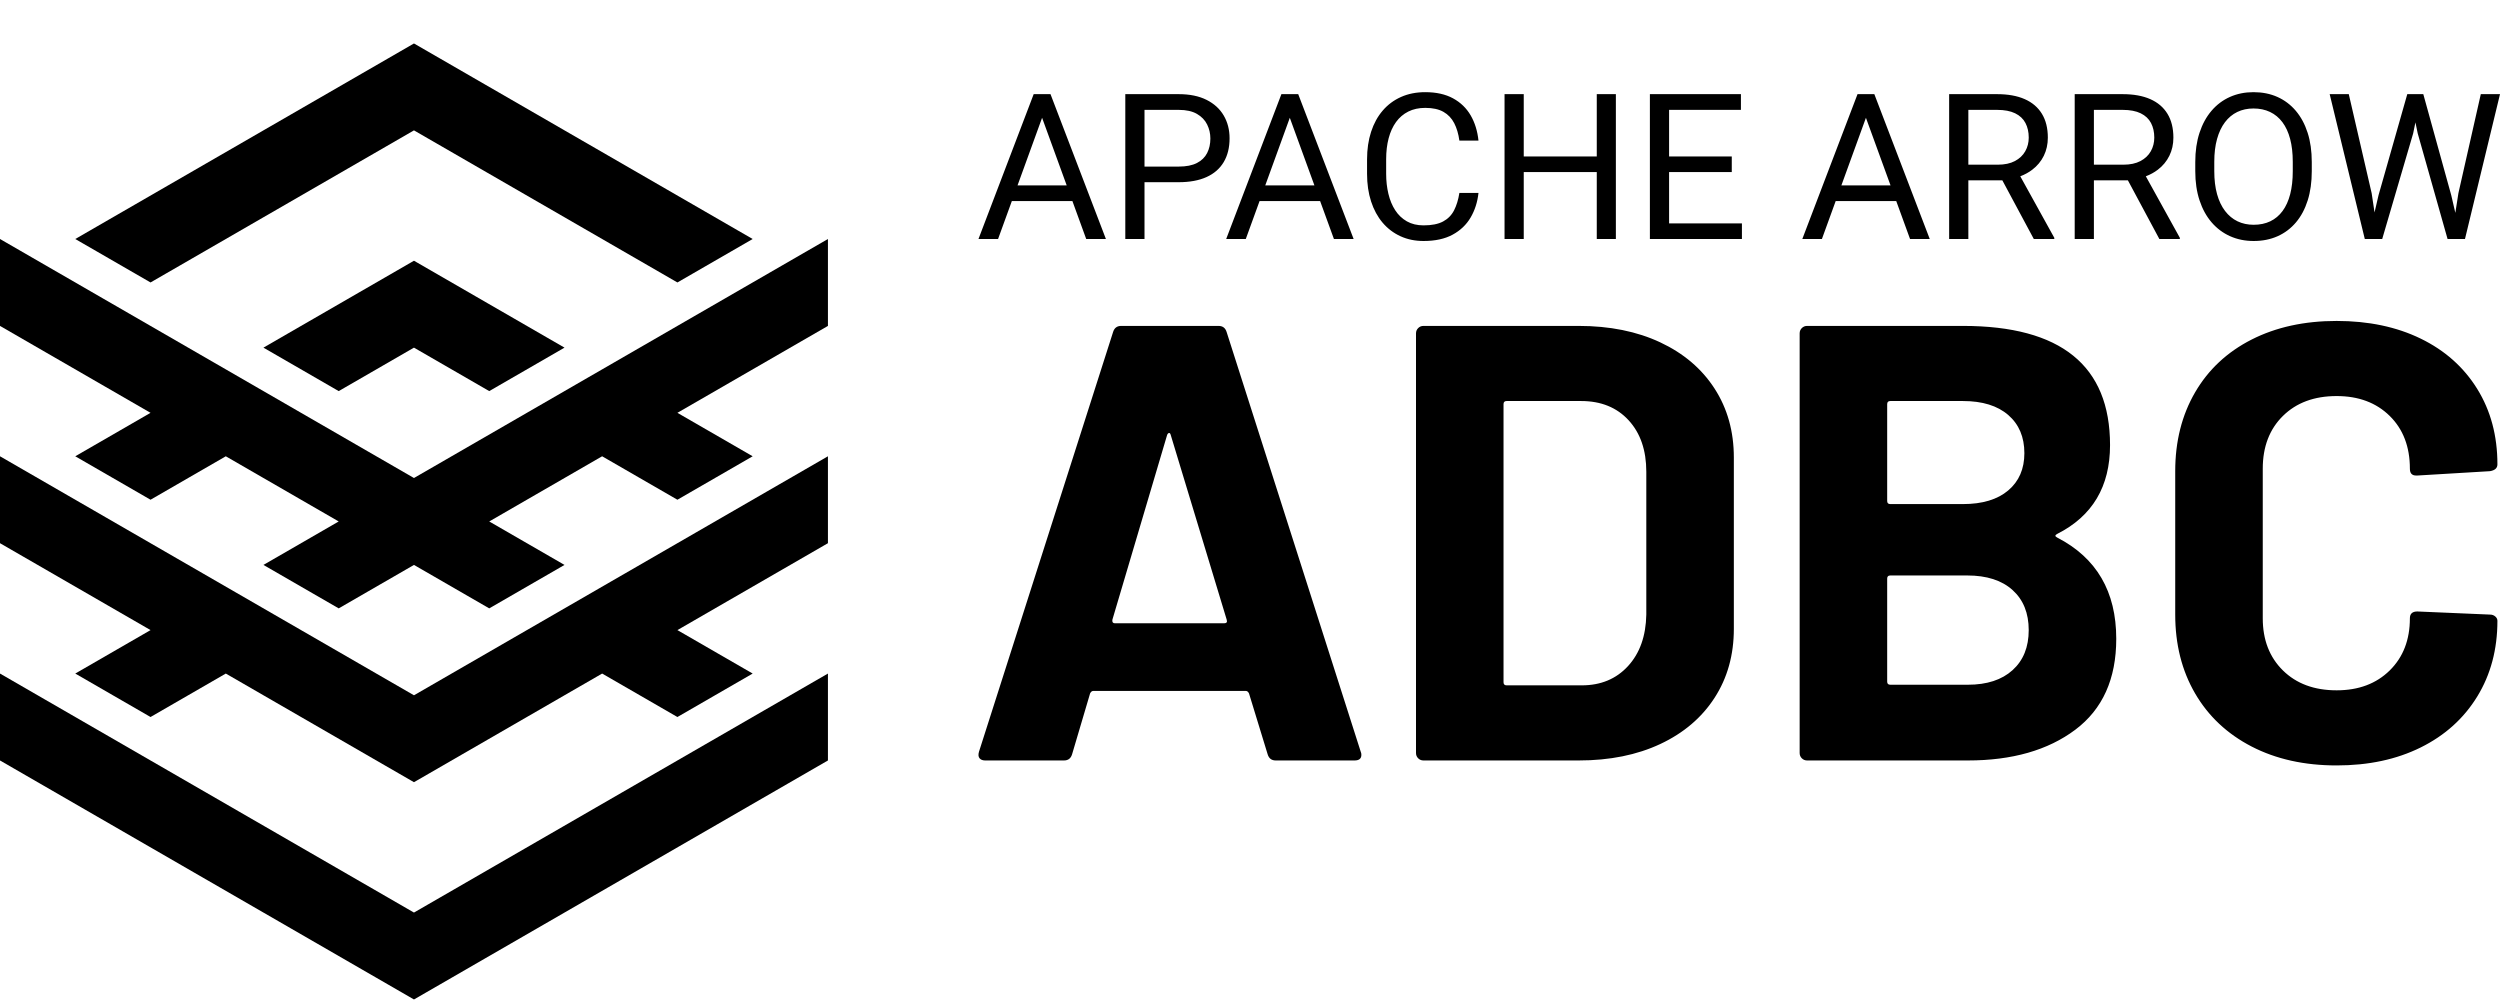
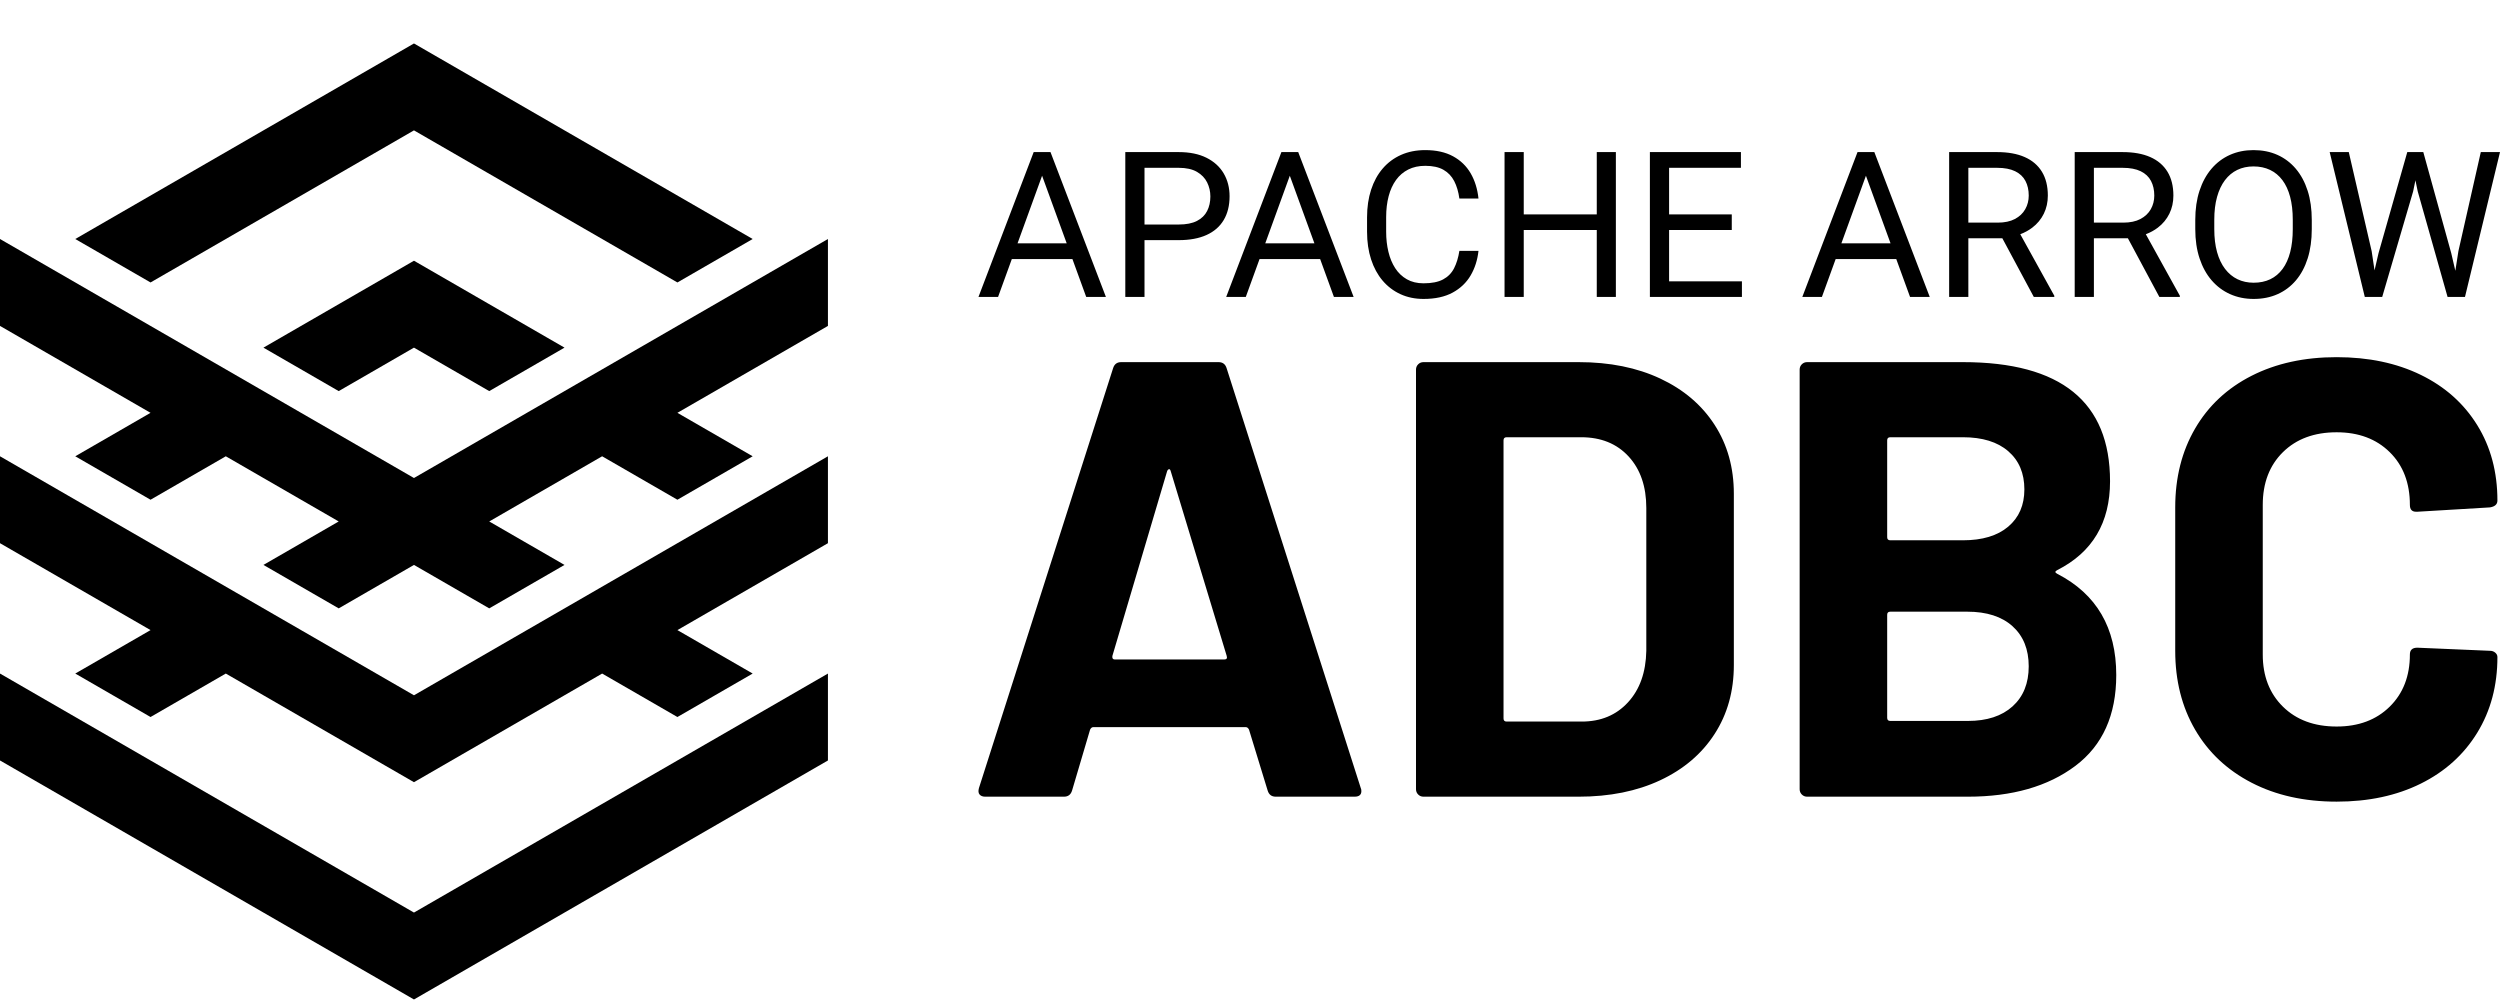
<svg xmlns="http://www.w3.org/2000/svg" viewBox="0 0 332.152 132.791" fill="currentColor" fill-rule="evenodd" role="img" aria-label="ADBC logo: three square rings stacked one above another, beside the words APACHE ARROW above ADBC">
  <path d="M10,31.754L20,37.528L55,17.321L90,37.528L100,31.754L55,5.774Z" />
  <path d="M20,66.395L30,60.622L45,69.282L35,75.056L45,80.829L55,75.056L65,80.829L75,75.056L65,69.282L80,60.622L90,66.395L100,60.622L90,54.848L110,43.301L110,31.754L55,63.509L0,31.754L0,43.301L20,54.848L10,60.622Z" />
  <path d="M45,51.962L55,46.188L65,51.962L75,46.188L55,34.641L35,46.188Z" />
  <path d="M90,95.263L100,89.489L90,83.716L110,72.169L110,60.622L55,92.376L0,60.622L0,72.169L20,83.716L10,89.489L20,95.263L30,89.489L55,103.923L80,89.489Z" />
  <path d="M55,121.244L0,89.489L0,101.036L55,132.791L110,101.036L110,89.489Z" />
-   <path d="M306.602 26.626Q306.06 28.344 305.042 29.547Q304.025 30.75 302.604 31.384Q301.183 32.019 299.425 32.019Q297.72 32.019 296.299 31.384Q294.878 30.75 293.84 29.547Q292.803 28.344 292.234 26.626Q291.666 24.907 291.666 22.74V21.524Q291.666 19.356 292.228 17.644Q292.79 15.933 293.82 14.723Q294.851 13.514 296.272 12.879Q297.693 12.245 299.398 12.245Q301.156 12.245 302.577 12.879Q303.998 13.514 305.023 14.723Q306.047 15.933 306.595 17.644Q307.144 19.356 307.144 21.524V22.74Q307.144 24.907 306.602 26.626ZM282.017 12.509Q284.185 12.509 285.685 13.17Q287.185 13.831 287.972 15.12Q288.758 16.408 288.758 18.285Q288.758 19.607 288.223 20.698Q287.687 21.788 286.69 22.548Q285.989 23.082 285.096 23.423L289.617 31.596V31.754H286.894L282.712 23.956H278.197V31.754H275.646V12.509H282.017ZM265.336 12.509Q267.504 12.509 269.004 13.17Q270.504 13.831 271.291 15.12Q272.077 16.408 272.077 18.285Q272.077 19.607 271.542 20.698Q271.007 21.788 270.009 22.548Q269.308 23.082 268.416 23.423L272.936 31.596V31.754H270.214L266.031 23.956H261.516V31.754H258.965V12.509H265.336ZM152.06 24.207V31.754H149.509V12.509H156.607Q158.788 12.509 160.295 13.263Q161.802 14.016 162.582 15.344Q163.362 16.673 163.362 18.378Q163.362 20.228 162.582 21.537Q161.802 22.846 160.295 23.526Q158.788 24.207 156.607 24.207H152.06ZM315.101 25.674 315.483 28.223 316.013 25.938 319.833 12.509H321.961L325.675 25.938L326.218 28.279L326.627 25.661L329.601 12.509H332.152L327.499 31.754H325.186L321.221 17.73L320.915 16.257L320.613 17.73L316.502 31.754H314.189L309.523 12.509H312.061L315.101 25.674ZM248.47 12.509H249.026L256.388 31.754H253.771L251.938 26.718H243.889L242.06 31.754H239.456L246.792 12.509H248.47ZM139.014 12.509H139.57L146.932 31.754H144.315L142.482 26.718H134.433L132.604 31.754H130L137.336 12.509H139.014ZM171.927 12.509H172.482L179.844 31.754H177.227L175.394 26.718H167.345L165.516 31.754H162.912L170.248 12.509H171.927ZM304.619 21.497Q304.619 19.779 304.269 18.457Q303.919 17.135 303.245 16.237Q302.571 15.338 301.599 14.875Q300.628 14.413 299.398 14.413Q298.209 14.413 297.25 14.875Q296.292 15.338 295.611 16.237Q294.931 17.135 294.561 18.457Q294.191 19.779 294.191 21.497V22.74Q294.191 24.471 294.561 25.8Q294.931 27.128 295.625 28.033Q296.319 28.939 297.277 29.402Q298.235 29.864 299.425 29.864Q300.667 29.864 301.632 29.402Q302.597 28.939 303.265 28.033Q303.932 27.128 304.276 25.8Q304.619 24.471 304.619 22.74V21.497ZM202.446 20.784H212.148V12.509H214.686V31.754H212.148V22.859H202.446V31.754H199.895V12.509H202.446V20.784ZM221.757 12.509H231.301V14.598H221.757V20.784H230.085V22.859H221.757V29.679H231.433V31.754H219.206V12.509H221.757ZM196.432 25.634Q196.234 27.459 195.388 28.899Q194.542 30.34 192.996 31.179Q191.449 32.019 189.136 32.019Q187.444 32.019 186.063 31.384Q184.682 30.75 183.69 29.58Q182.699 28.41 182.164 26.765Q181.628 25.119 181.628 23.097V21.18Q181.628 19.158 182.164 17.512Q182.699 15.867 183.71 14.69Q184.721 13.514 186.149 12.879Q187.576 12.245 189.361 12.245Q191.542 12.245 193.049 13.064Q194.555 13.884 195.395 15.331Q196.234 16.779 196.432 18.682H193.894Q193.709 17.334 193.207 16.362Q192.705 15.391 191.78 14.862Q190.854 14.333 189.361 14.333Q188.079 14.333 187.107 14.822Q186.136 15.311 185.481 16.21Q184.827 17.109 184.497 18.365Q184.166 19.62 184.166 21.154V23.097Q184.166 24.511 184.464 25.753Q184.761 26.996 185.369 27.934Q185.977 28.873 186.916 29.408Q187.854 29.943 189.136 29.943Q190.762 29.943 191.727 29.428Q192.692 28.912 193.187 27.948Q193.683 26.983 193.894 25.634H196.432ZM152.06 22.132H156.607Q158.101 22.132 159.026 21.656Q159.951 21.18 160.381 20.334Q160.811 19.488 160.811 18.404Q160.811 17.413 160.381 16.541Q159.951 15.668 159.026 15.133Q158.101 14.598 156.607 14.598H152.06V22.132ZM278.197 21.881H282.096Q283.471 21.881 284.383 21.398Q285.295 20.916 285.758 20.096Q286.22 19.277 286.22 18.285Q286.22 17.175 285.784 16.342Q285.348 15.51 284.416 15.054Q283.484 14.598 282.017 14.598H278.197V21.881ZM261.516 21.881H265.416Q266.79 21.881 267.702 21.398Q268.614 20.916 269.077 20.096Q269.54 19.277 269.54 18.285Q269.54 17.175 269.103 16.342Q268.667 15.51 267.735 15.054Q266.803 14.598 265.336 14.598H261.516V21.881ZM135.192 24.63H141.722L138.453 15.65L135.192 24.63ZM168.104 24.63H174.634L171.365 15.65L168.104 24.63ZM244.648 24.63H251.178L247.909 15.65L244.648 24.63Z" />
-   <path d="M188.131 44.291Q188.131 43.879 188.42 43.59Q188.708 43.301 189.121 43.301H209.74Q215.926 43.301 220.586 45.487Q225.246 47.673 227.803 51.632Q230.36 55.591 230.36 60.787V83.551Q230.36 88.747 227.803 92.706Q225.246 96.665 220.586 98.851Q215.926 101.036 209.74 101.036H189.121Q188.708 101.036 188.42 100.748Q188.131 100.459 188.131 100.047V44.291ZM281.167 84.87Q281.167 92.871 275.723 96.954Q270.28 101.036 261.454 101.036H240.092Q239.68 101.036 239.391 100.748Q239.103 100.459 239.103 100.047V44.291Q239.103 43.879 239.391 43.59Q239.68 43.301 240.092 43.301H260.795Q280.342 43.301 280.342 59.137Q280.342 67.385 273.331 70.932Q273.084 71.055 273.084 71.179Q273.084 71.303 273.331 71.426Q281.167 75.468 281.167 84.87ZM165.944 92.129Q165.779 91.799 165.532 91.799H145.242Q144.995 91.799 144.83 92.129L142.438 100.212Q142.19 101.036 141.366 101.036H130.891Q130.396 101.036 130.148 100.748Q129.901 100.459 130.066 99.882L147.881 44.126Q148.129 43.301 148.954 43.301H161.903Q162.728 43.301 162.975 44.126L180.79 99.882Q180.873 100.047 180.873 100.294Q180.873 101.036 179.966 101.036H169.491Q168.666 101.036 168.419 100.212L165.944 92.129ZM289.002 62.601Q289.002 56.663 291.642 52.126Q294.281 47.59 299.147 45.116Q304.013 42.641 310.447 42.641Q316.798 42.641 321.623 44.992Q326.448 47.343 329.128 51.673Q331.809 56.003 331.809 61.694Q331.809 62.436 330.819 62.601L321.169 63.179H321.004Q320.179 63.179 320.179 62.271Q320.179 57.9 317.499 55.261Q314.818 52.621 310.447 52.621Q305.993 52.621 303.312 55.261Q300.632 57.9 300.632 62.271V82.149Q300.632 86.438 303.312 89.077Q305.993 91.716 310.447 91.716Q314.818 91.716 317.499 89.077Q320.179 86.438 320.179 82.149Q320.179 81.241 321.169 81.241L330.819 81.654Q331.231 81.654 331.52 81.901Q331.809 82.149 331.809 82.479Q331.809 88.17 329.128 92.541Q326.448 96.912 321.623 99.304Q316.798 101.696 310.447 101.696Q304.013 101.696 299.147 99.181Q294.281 96.665 291.642 92.129Q289.002 87.592 289.002 81.654V62.601ZM210.153 91.056Q213.947 91.056 216.297 88.5Q218.648 85.943 218.73 81.654V62.684Q218.73 58.395 216.38 55.838Q214.029 53.281 210.07 53.281H200.173Q199.76 53.281 199.76 53.694V90.644Q199.76 91.056 200.173 91.056H210.153ZM267.393 78.396Q265.248 76.458 261.372 76.458H251.145Q250.732 76.458 250.732 76.87V90.562Q250.732 90.974 251.145 90.974H261.454Q265.248 90.974 267.393 89.036Q269.537 87.097 269.537 83.716Q269.537 80.334 267.393 78.396ZM250.732 66.56Q250.732 66.973 251.145 66.973H260.795Q264.671 66.973 266.816 65.158Q268.96 63.344 268.96 60.209Q268.96 56.993 266.816 55.137Q264.671 53.281 260.795 53.281H251.145Q250.732 53.281 250.732 53.694V66.56ZM162.645 82.809Q162.883 82.809 162.968 82.695Q163.061 82.571 162.975 82.314L155.552 57.818Q155.469 57.488 155.304 57.529Q155.139 57.57 155.057 57.818L147.799 82.314Q147.751 82.602 147.871 82.723Q147.957 82.809 148.129 82.809H162.645Z" />
+   <path d="M306.602 34.324Q306.06 36.042 305.042 37.245Q304.025 38.448 302.604 39.082Q301.183 39.717 299.425 39.717Q297.72 39.717 296.299 39.082Q294.878 38.448 293.84 37.245Q292.803 36.042 292.234 34.324Q291.666 32.605 291.666 30.438V29.222Q291.666 27.054 292.228 25.342Q292.79 23.631 293.82 22.421Q294.851 21.212 296.272 20.577Q297.693 19.943 299.398 19.943Q301.156 19.943 302.577 20.577Q303.998 21.212 305.023 22.421Q306.047 23.631 306.595 25.342Q307.144 27.054 307.144 29.222V30.438Q307.144 32.605 306.602 34.324ZM282.017 20.207Q284.185 20.207 285.685 20.868Q287.185 21.529 287.972 22.818Q288.758 24.106 288.758 25.983Q288.758 27.305 288.223 28.396Q287.687 29.486 286.69 30.246Q285.989 30.78 285.096 31.121L289.617 39.294V39.452H286.894L282.712 31.654H278.197V39.452H275.646V20.207H282.017ZM265.336 20.207Q267.504 20.207 269.004 20.868Q270.504 21.529 271.291 22.818Q272.077 24.106 272.077 25.983Q272.077 27.305 271.542 28.396Q271.007 29.486 270.009 30.246Q269.308 30.78 268.416 31.121L272.936 39.294V39.452H270.214L266.031 31.654H261.516V39.452H258.965V20.207H265.336ZM152.06 31.905V39.452H149.509V20.207H156.607Q158.788 20.207 160.295 20.961Q161.802 21.714 162.582 23.042Q163.362 24.371 163.362 26.076Q163.362 27.926 162.582 29.235Q161.802 30.544 160.295 31.224Q158.788 31.905 156.607 31.905H152.06ZM315.101 33.372 315.483 35.921 316.013 33.636 319.833 20.207H321.961L325.675 33.636L326.218 35.978L326.627 33.359L329.601 20.207H332.152L327.499 39.452H325.186L321.221 25.428L320.915 23.955L320.613 25.428L316.502 39.452H314.189L309.523 20.207H312.061L315.101 33.372ZM248.47 20.207H249.026L256.388 39.452H253.771L251.938 34.416H243.889L242.06 39.452H239.456L246.792 20.207H248.47ZM139.014 20.207H139.57L146.932 39.452H144.315L142.482 34.416H134.433L132.604 39.452H130L137.336 20.207H139.014ZM171.927 20.207H172.482L179.844 39.452H177.227L175.394 34.416H167.345L165.516 39.452H162.912L170.248 20.207H171.927ZM304.619 29.195Q304.619 27.477 304.269 26.155Q303.919 24.833 303.245 23.935Q302.571 23.036 301.599 22.573Q300.628 22.111 299.398 22.111Q298.209 22.111 297.25 22.573Q296.292 23.036 295.611 23.935Q294.931 24.833 294.561 26.155Q294.191 27.477 294.191 29.195V30.438Q294.191 32.169 294.561 33.498Q294.931 34.826 295.625 35.731Q296.319 36.637 297.277 37.1Q298.235 37.562 299.425 37.562Q300.667 37.562 301.632 37.1Q302.597 36.637 303.265 35.731Q303.932 34.826 304.276 33.498Q304.619 32.169 304.619 30.438V29.195ZM202.446 28.482H212.148V20.207H214.686V39.452H212.148V30.557H202.446V39.452H199.895V20.207H202.446V28.482ZM221.757 20.207H231.301V22.296H221.757V28.482H230.085V30.557H221.757V37.377H231.433V39.452H219.206V20.207H221.757ZM196.432 33.332Q196.234 35.157 195.388 36.597Q194.542 38.038 192.996 38.877Q191.449 39.717 189.136 39.717Q187.444 39.717 186.063 39.082Q184.682 38.448 183.69 37.278Q182.699 36.108 182.164 34.463Q181.628 32.817 181.628 30.795V28.878Q181.628 26.856 182.164 25.21Q182.699 23.565 183.71 22.388Q184.721 21.212 186.149 20.577Q187.576 19.943 189.361 19.943Q191.542 19.943 193.049 20.762Q194.555 21.582 195.395 23.029Q196.234 24.477 196.432 26.38H193.894Q193.709 25.032 193.207 24.06Q192.705 23.089 191.78 22.56Q190.854 22.031 189.361 22.031Q188.079 22.031 187.107 22.52Q186.136 23.009 185.481 23.908Q184.827 24.807 184.497 26.063Q184.166 27.318 184.166 28.852V30.795Q184.166 32.209 184.464 33.451Q184.761 34.694 185.369 35.632Q185.977 36.571 186.916 37.106Q187.854 37.641 189.136 37.641Q190.762 37.641 191.727 37.126Q192.692 36.61 193.187 35.646Q193.683 34.681 193.894 33.332H196.432ZM152.06 29.83H156.607Q158.101 29.83 159.026 29.354Q159.951 28.878 160.381 28.032Q160.811 27.186 160.811 26.102Q160.811 25.111 160.381 24.239Q159.951 23.366 159.026 22.831Q158.101 22.296 156.607 22.296H152.06V29.83ZM278.197 29.579H282.096Q283.471 29.579 284.383 29.096Q285.295 28.614 285.758 27.794Q286.22 26.975 286.22 25.983Q286.22 24.873 285.784 24.04Q285.348 23.208 284.416 22.752Q283.484 22.296 282.017 22.296H278.197V29.579ZM261.516 29.579H265.416Q266.79 29.579 267.702 29.096Q268.614 28.614 269.077 27.794Q269.54 26.975 269.54 25.983Q269.54 24.873 269.103 24.04Q268.667 23.208 267.735 22.752Q266.803 22.296 265.336 22.296H261.516V29.579ZM135.192 32.328H141.722L138.453 23.348L135.192 32.328ZM168.104 32.328H174.634L171.365 23.348L168.104 32.328ZM244.648 32.328H251.178L247.909 23.348L244.648 32.328Z" />
+   <path d="M188.131 49.102Q188.131 48.69 188.42 48.401Q188.708 48.113 189.121 48.113H209.74Q215.926 48.113 220.586 50.298Q225.246 52.484 227.803 56.443Q230.36 60.402 230.36 65.598V88.362Q230.36 93.558 227.803 97.517Q225.246 101.476 220.586 103.662Q215.926 105.848 209.74 105.848H189.121Q188.708 105.848 188.42 105.559Q188.131 105.27 188.131 104.858V49.102ZM281.167 89.682Q281.167 97.682 275.723 101.765Q270.28 105.848 261.454 105.848H240.092Q239.68 105.848 239.391 105.559Q239.103 105.27 239.103 104.858V49.102Q239.103 48.69 239.391 48.401Q239.68 48.113 240.092 48.113H260.795Q280.342 48.113 280.342 63.948Q280.342 72.196 273.331 75.743Q273.084 75.867 273.084 75.99Q273.084 76.114 273.331 76.238Q281.167 80.279 281.167 89.682ZM165.944 96.94Q165.779 96.61 165.532 96.61H145.242Q144.995 96.61 144.83 96.94L142.438 105.023Q142.19 105.848 141.366 105.848H130.891Q130.396 105.848 130.148 105.559Q129.901 105.27 130.066 104.693L147.881 48.937Q148.129 48.113 148.954 48.113H161.903Q162.728 48.113 162.975 48.937L180.79 104.693Q180.873 104.858 180.873 105.105Q180.873 105.848 179.966 105.848H169.491Q168.666 105.848 168.419 105.023L165.944 96.94ZM289.002 67.413Q289.002 61.474 291.642 56.938Q294.281 52.401 299.147 49.927Q304.013 47.453 310.447 47.453Q316.798 47.453 321.623 49.803Q326.448 52.154 329.128 56.484Q331.809 60.814 331.809 66.505Q331.809 67.248 330.819 67.413L321.169 67.99H321.004Q320.179 67.99 320.179 67.083Q320.179 62.711 317.499 60.072Q314.818 57.433 310.447 57.433Q305.993 57.433 303.312 60.072Q300.632 62.711 300.632 67.083V86.96Q300.632 91.249 303.312 93.888Q305.993 96.527 310.447 96.527Q314.818 96.527 317.499 93.888Q320.179 91.249 320.179 86.96Q320.179 86.053 321.169 86.053L330.819 86.465Q331.231 86.465 331.52 86.713Q331.809 86.96 331.809 87.29Q331.809 92.981 329.128 97.352Q326.448 101.724 321.623 104.115Q316.798 106.507 310.447 106.507Q304.013 106.507 299.147 103.992Q294.281 101.476 291.642 96.94Q289.002 92.404 289.002 86.465V67.413ZM210.153 95.868Q213.947 95.868 216.297 93.311Q218.648 90.754 218.73 86.465V67.495Q218.73 63.206 216.38 60.649Q214.029 58.092 210.07 58.092H200.173Q199.76 58.092 199.76 58.505V95.455Q199.76 95.868 200.173 95.868H210.153ZM267.393 83.207Q265.248 81.269 261.372 81.269H251.145Q250.732 81.269 250.732 81.681V95.373Q250.732 95.785 251.145 95.785H261.454Q265.248 95.785 267.393 93.847Q269.537 91.909 269.537 88.527Q269.537 85.145 267.393 83.207ZM250.732 71.371Q250.732 71.784 251.145 71.784H260.795Q264.671 71.784 266.816 69.969Q268.96 68.155 268.96 65.021Q268.96 61.804 266.816 59.948Q264.671 58.092 260.795 58.092H251.145Q250.732 58.092 250.732 58.505V71.371ZM162.645 87.62Q162.883 87.62 162.968 87.506Q163.061 87.382 162.975 87.125L155.552 62.629Q155.469 62.299 155.304 62.34Q155.139 62.381 155.057 62.629L147.799 87.125Q147.751 87.414 147.871 87.534Q147.957 87.62 148.129 87.62H162.645Z" />
</svg>
